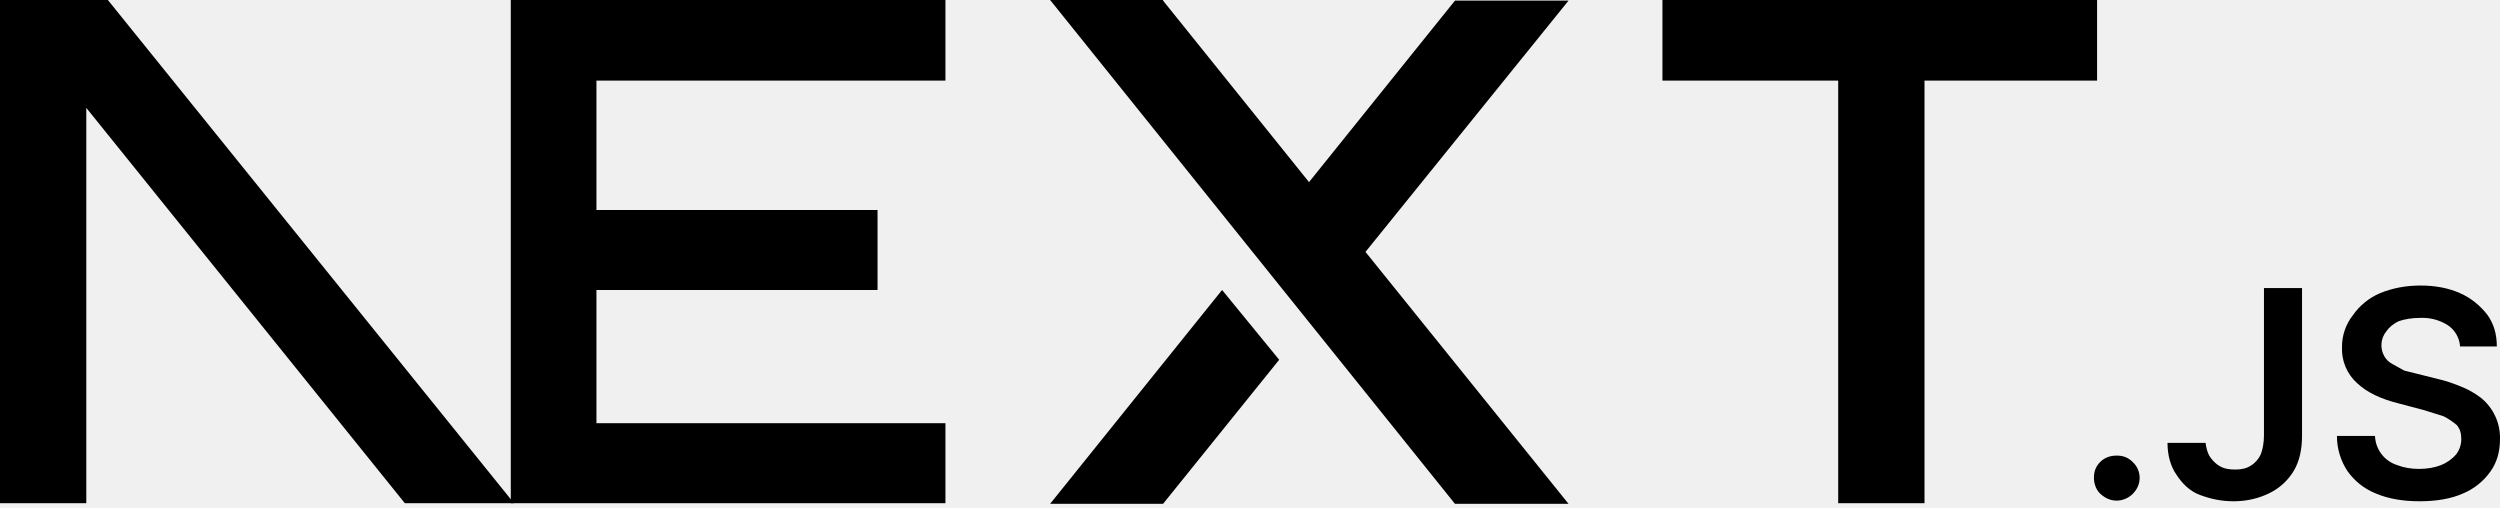
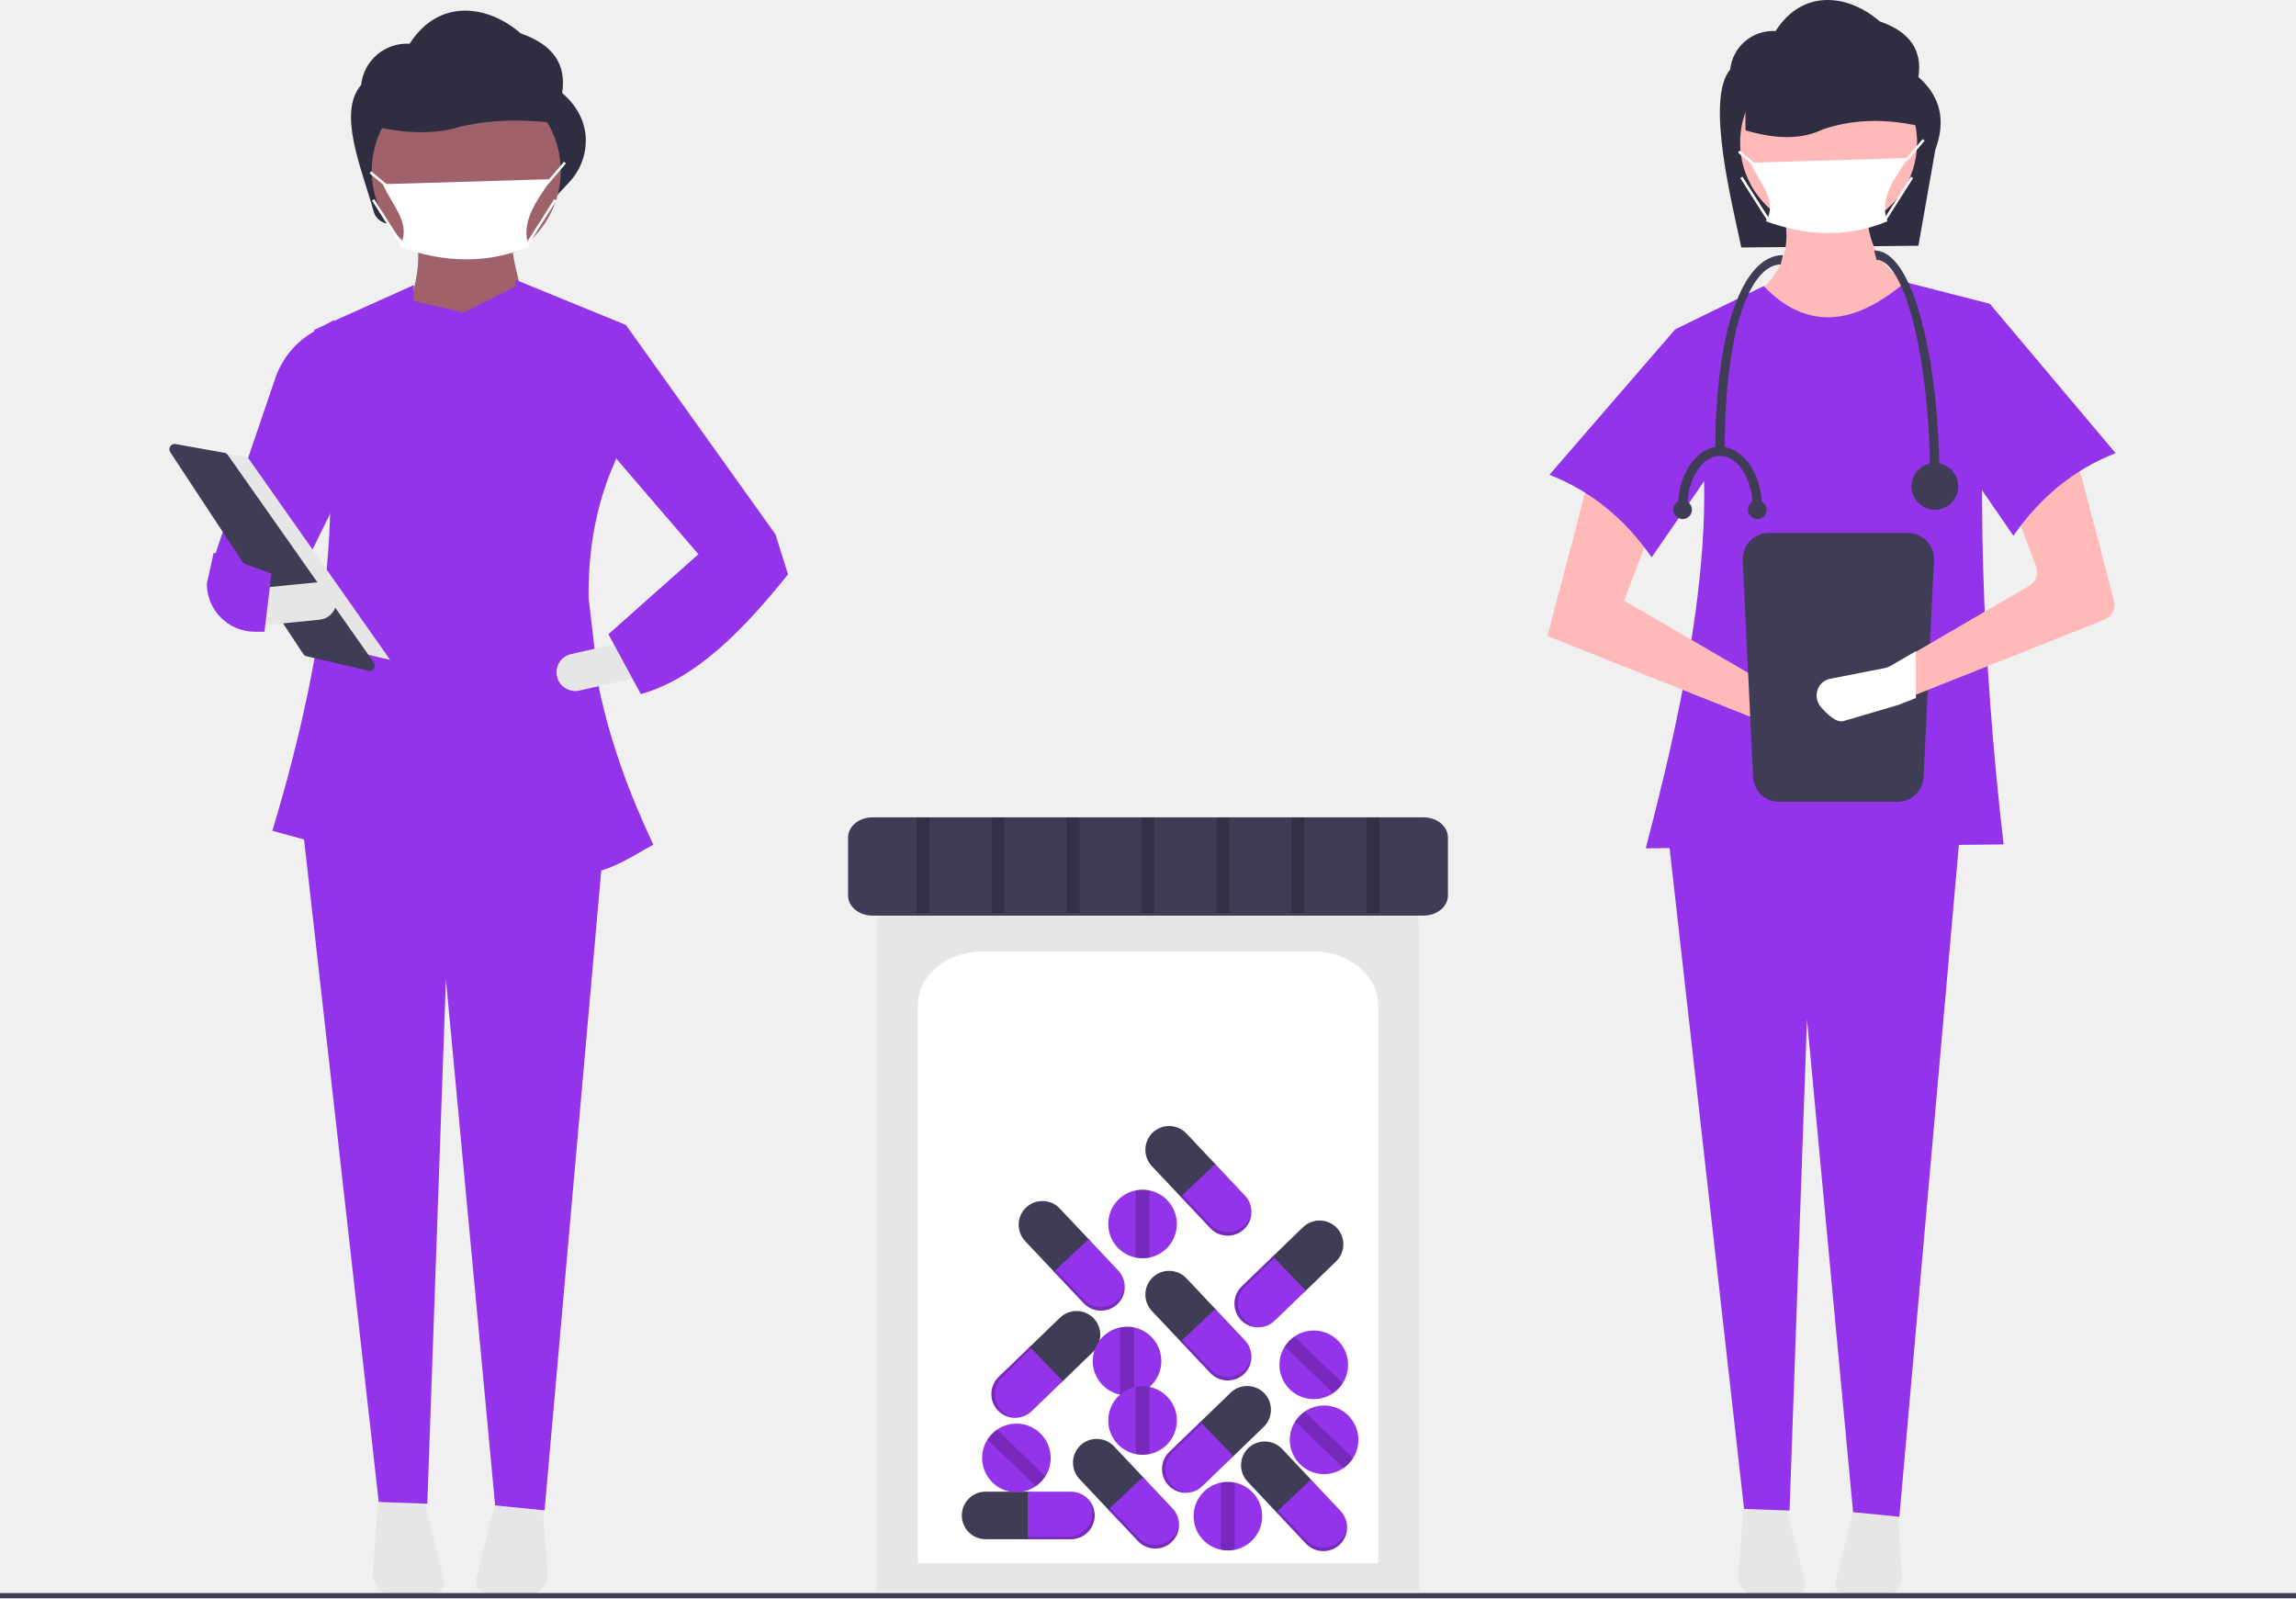
- <svg xmlns="http://www.w3.org/2000/svg" fill="none" viewBox="0 0 394 80">
-   <path fill="#000" d="M262 0h68.5v12.7h-27.2v66.6h-13.6V12.7H262V0ZM149 0v12.7H94v20.4h44.3v12.6H94v21h55v12.6H80.5V0h68.7zm34.3 0h-17.8l63.8 79.4h17.9l-32-39.7 32-39.6h-17.9l-23 28.6-23-28.6zm18.3 56.7-9-11-27.1 33.7h17.8l18.3-22.7z" />
-   <path fill="#000" d="M81 79.3 17 0H0v79.3h13.6V17l50.2 62.3H81Zm252.6-.4c-1 0-1.8-.4-2.5-1s-1.1-1.6-1.1-2.6.3-1.8 1-2.5 1.6-1 2.6-1 1.8.3 2.5 1a3.4 3.4 0 0 1 .6 4.3 3.7 3.7 0 0 1-3 1.8zm23.2-33.5h6v23.3c0 2.1-.4 4-1.3 5.5a9.1 9.1 0 0 1-3.8 3.5c-1.6.8-3.5 1.3-5.7 1.3-2 0-3.7-.4-5.3-1s-2.8-1.8-3.7-3.2c-.9-1.3-1.4-3-1.4-5h6c.1.8.3 1.6.7 2.2s1 1.2 1.6 1.5c.7.4 1.5.5 2.4.5 1 0 1.8-.2 2.4-.6a4 4 0 0 0 1.6-1.8c.3-.8.5-1.8.5-3V45.5zm30.9 9.1a4.4 4.4 0 0 0-2-3.3 7.5 7.5 0 0 0-4.3-1.1c-1.3 0-2.4.2-3.3.5-.9.4-1.6 1-2 1.6a3.5 3.5 0 0 0-.3 4c.3.5.7.9 1.3 1.2l1.8 1 2 .5 3.2.8c1.3.3 2.5.7 3.7 1.2a13 13 0 0 1 3.2 1.8 8.1 8.1 0 0 1 3 6.5c0 2-.5 3.7-1.5 5.1a10 10 0 0 1-4.4 3.5c-1.8.8-4.1 1.2-6.8 1.2-2.6 0-4.9-.4-6.8-1.2-2-.8-3.4-2-4.5-3.5a10 10 0 0 1-1.7-5.6h6a5 5 0 0 0 3.5 4.6c1 .4 2.2.6 3.4.6 1.3 0 2.5-.2 3.5-.6 1-.4 1.8-1 2.4-1.7a4 4 0 0 0 .8-2.4c0-.9-.2-1.6-.7-2.2a11 11 0 0 0-2.1-1.4l-3.2-1-3.8-1c-2.8-.7-5-1.7-6.6-3.2a7.2 7.2 0 0 1-2.4-5.7 8 8 0 0 1 1.7-5 10 10 0 0 1 4.3-3.5c2-.8 4-1.2 6.4-1.2 2.3 0 4.4.4 6.2 1.2 1.8.8 3.2 2 4.3 3.4 1 1.4 1.5 3 1.5 5h-5.8z" />
+ <svg xmlns="http://www.w3.org/2000/svg" width="888" height="618.106" viewBox="0 0 888 618.106" role="img" artist="Katerina Limpitsouni" source="https://undraw.co/">
+   <path d="M897.957,235.99l-68.502.667c-3.22-15.851-14.038-57.443-4.295-68.787A16.674,16.674,0,0,1,842.723,152.95h0c10.617-16.62,28.302-14.124,40.255-3.745,12.029,4.151,16.565,11.525,14.979,21.532,8.909,7.798,10.552,17.285,6.553,28.085Z" transform="translate(-156 -140.947)" fill="#2f2e41" />
+   <path d="M891.362,278.189l-49.422-6.843-9.884-14.447c13.616-9.032,18.434-21.647,12.166-38.778l34.216-.76c-1.603,15.255,3.442,27.067,17.488,34.216Z" transform="translate(-156 -140.947)" fill="#ffb9b9" />
+   <path d="M830.255,723.967l-1.89,25.835a8.224,8.224,0,0,0,8.7,8.809L850.335,757.807a4.195,4.195,0,0,0,3.815-5.204l-7.366-29.463Z" transform="translate(-156 -140.947)" fill="#e6e6e6" />
+   <path d="M873.216,723.14l-7.366,29.463a4.195,4.195,0,0,0,3.815,5.204l13.27.804a8.224,8.224,0,0,0,8.7-8.809l-1.89-25.835Z" transform="translate(-156 -140.947)" fill="#e6e6e6" />
+   <polygon points="734.602 586.606 716.694 584.809 698.866 394.239 692.128 584.195 674.534 583.565 644.881 320.485 758.172 320.485 734.602 586.606" fill="#9333ea" />
+   <circle cx="707.229" cy="55.125" r="34.216" fill="#ffb9b9" />
+   <path d="M930.9,467.515l-138.383,1.521c20.537-78.181,32.821-150.804,11.405-200.731l34.216-16.728c16.498,17.208,34.871,15.434,54.745-1.521l32.695,8.364C919.978,323.891,922.488,394.011,930.9,467.515Z" transform="translate(-156 -140.947)" fill="#9333ea" />
+   <path d="M754.5,386.919l85.919,34.216,19.209,5.65a6.645,6.645,0,0,0,8.322-4.763h0a6.645,6.645,0,0,0-3.783-7.7l-19.946-6.113-60.067-34.976,12.546-33.075L770.467,326.091Z" transform="translate(-156 -140.947)" fill="#ffb9b9" />
+   <path d="M755.26,324.57c16.347,6.377,29.349,17.261,39.538,31.934l31.934-46.381-22.81-41.819Z" transform="translate(-156 -140.947)" fill="#9333ea" />
+   <path d="M901.792,190.527c-13.887-3.578-27.54-4.069-40.813.469-8.455,4.095-18.608,3.717-29.899.344V157.203l60.959,1.626Z" transform="translate(-156 -140.947)" fill="#2f2e41" />
+   <path d="M840.134,347.053A10.145,10.145,0,0,0,830,357.187l4,83.732A10.145,10.145,0,0,0,844.134,451.053h45.732A10.145,10.145,0,0,0,900,440.919l4-83.732A10.145,10.145,0,0,0,893.866,347.053Z" transform="translate(-156 -140.947)" fill="#3f3d56" />
+   <path d="M969.89,380.593,895,410.413l-5.65,2.25c-.18.07-.36.13-.55.19l-18.93,5.57c-2.42.71-5.77-2.55-7.73-4.8a6.085,6.085,0,0,1-.16-7.93,6.746,6.746,0,0,1,.86-.83,5.589,5.589,0,0,1,2.5-1.1l18.91-3.72a6.336,6.336,0,0,0,1.93-.72l8.82-5.14,45.79-26.66a6.218,6.218,0,0,0,2.69-7.58l-8.74-23.05a6.211,6.211,0,0,1,2.87-7.68l14.48-7.76a6.206,6.206,0,0,1,8.94,3.9L973.6,373.233A6.219,6.219,0,0,1,969.89,380.593Z" transform="translate(-156 -140.947)" fill="#ffb9b9" />
+   <path d="M974.24,316.206c-16.347,6.377-29.349,17.261-39.538,31.934l-31.934-46.381,22.81-43.34Z" transform="translate(-156 -140.947)" fill="#9333ea" />
+   <path d="M886,226.526c-14.968,6.226-30.663,5.973-47,0,4.754-8.114-2.352-14.469-6-22.66l61-1.813C889.335,209.169,882.452,217.576,886,226.526Z" transform="translate(-156 -140.947)" fill="#fff" />
+   <polygon points="737.354 62.46 736.646 61.753 737.646 60.753 743.62 53.781 744.38 54.431 738.38 61.431 737.354 62.46" fill="#fff" />
+   <rect x="831" y="198.148" width="1.001" height="7.81" transform="translate(-12.03491 570.5309) rotate(-50.19443)" fill="#fff" />
+   <rect x="880.471" y="217.303" width="19.558" height="1" transform="matrix(0.537, -0.84358, 0.84358, 0.537, 72.44944, 710.8936)" fill="#fff" />
+   <rect x="834.25" y="208.024" width="1" height="19.558" transform="translate(-142.4296 341.2609) rotate(-32.47119)" fill="#fff" />
+   <path d="M897,392.768V410.885l-6.307,2.512c-.201.078-.402.145-.614.212L868.949,419.826c-2.701.792-6.441-2.846-8.628-5.358a6.792,6.792,0,0,1-.179-8.852,7.53,7.53,0,0,1,.96-.926,6.238,6.238,0,0,1,2.791-1.228l21.108-4.152a7.072,7.072,0,0,0,2.154-.804Z" transform="translate(-156 -140.947)" fill="#fff" />
+   <path d="M906.14,328.149h-3.614c0-51.111-10.523-86.729-20.779-86.729l-.903-3.614c9.197,0,15.06,14.824,18.36,27.26C903.677,281.926,906.14,304.329,906.14,328.149Z" transform="translate(-156 -140.947)" fill="#3f3d56" />
+   <path d="M823.025,315.501H819.411c0-46.809,10.596-75.888,26.199-75.888l-.903,3.614C833.914,243.227,823.025,265.575,823.025,315.501Z" transform="translate(-156 -140.947)" fill="#3f3d56" />
+   <circle cx="748.333" cy="188.105" r="9.034" fill="#3f3d56" />
+   <path d="M808.57,337.183h-3.614c0-12.952,7.295-23.489,16.262-23.489v3.614C814.244,317.308,808.57,326.224,808.57,337.183Z" transform="translate(-156 -140.947)" fill="#3f3d56" />
+   <path d="M837.479,337.183h-3.614c0-10.959-5.674-19.875-12.648-19.875v-3.614C830.185,313.694,837.479,324.231,837.479,337.183Z" transform="translate(-156 -140.947)" fill="#3f3d56" />
+   <circle cx="679.673" cy="197.14" r="3.614" fill="#3f3d56" />
+   <circle cx="650.763" cy="197.14" r="3.614" fill="#3f3d56" />
+   <path d="M371.271,216.644,307.805,227.392a6.424,6.424,0,0,1-7.27-4.613c-4.585-16.549-14.172-38.139-4.864-48.977a17.805,17.805,0,0,1,18.755-15.933h0c11.338-17.747,30.222-15.083,42.986-3.999,12.845,4.432,17.688,12.307,15.995,22.992,5.549,4.857,8.459,10.329,9.072,16.334a23.589,23.589,0,0,1-6.454,18.351Z" transform="translate(-156 -140.947)" fill="#2f2e41" />
+   <path d="M361.403,266.609l-49.2-2.894c4.822-11.067,6.748-21.724,4.824-31.836h36.659C353.602,239.644,357.466,253.074,361.403,266.609Z" transform="translate(-156 -140.947)" fill="#9f616a" />
+   <path d="M302.18,721.236l-2.018,27.588a8.782,8.782,0,0,0,9.29,9.407l14.17-.858a4.479,4.479,0,0,0,4.074-5.557l-7.866-31.462Z" transform="translate(-156 -140.947)" fill="#e6e6e6" />
+   <path d="M348.055,720.353l-7.866,31.462a4.479,4.479,0,0,0,4.074,5.557l14.17.858a8.782,8.782,0,0,0,9.29-9.407l-2.018-27.588Z" transform="translate(-156 -140.947)" fill="#e6e6e6" />
+   <polygon points="210.62 584.119 191.498 582.2 172.46 378.701 165.265 581.544 146.478 580.871 114.813 299.944 235.79 299.944 210.62 584.119" fill="#9333ea" />
+   <circle cx="180.323" cy="66.107" r="36.537" fill="#9f616a" />
+   <path d="M377.502,189.6c-14.829-2.583-29.409-2.937-43.582.339-9.028,2.955-19.87,2.683-31.928.248V165.548l65.094,1.173Z" transform="translate(-156 -140.947)" fill="#2f2e41" />
+   <path d="M360.639,236.37c-15.984,6.649-32.744,6.379-50.189,0,5.076-8.664-2.512-15.45-6.407-24.197l65.138-1.936C364.2,217.836,356.85,226.813,360.639,236.37Z" transform="translate(-156 -140.947)" fill="#fff" />
+   <rect x="301.941" y="206.067" width="1.001" height="8.34" transform="translate(-208.685 167.0441) rotate(-50.19486)" fill="#fff" />
+   <rect x="354.735" y="226.556" width="20.885" height="1" transform="matrix(0.537, -0.84358, 0.84358, 0.537, -178.4638, 272.2359)" fill="#fff" />
+   <rect x="305.412" y="216.614" width="1" height="20.885" transform="matrix(0.84366, -0.53687, 0.53687, 0.84366, -230.0748, 58.78582)" fill="#fff" />
+   <path d="M266.861,373.693l-27.977-17.365,23.859-69.879a32.965,32.965,0,0,1,14.41-17.116l8.037-4.653.699,70.495Z" transform="translate(-156 -140.947)" fill="#9333ea" />
+   <path d="M387.789,407.631,383.65,372.179c-.221-18.713,2.962-36.805,10.554-53.475l3.859-52.095L355.615,249.245c-.13.865-.241,1.729-.365,2.594l-19.894,9.947-19.402-4.409.107-6.202-38.589,17.365c12.761,59.328,5.801,120.938-16.144,193.709l50.837,13.901.423-24.41,45.307-3.236c.467,7.92.842,15.699,1.059,23.305,25.565,9.412,26.443,9.256,49.737-4.22C399.415,448.084,392.07,427.79,387.789,407.631Z" transform="translate(-156 -140.947)" fill="#9333ea" />
+   <polygon points="297.051 224.063 271.004 215.381 229.34 166.878 242.062 125.663 299.945 206.699 297.051 224.063" fill="#9333ea" />
+   <path d="M371.419,402.56a7.246,7.246,0,0,0,8.655,5.459l22.111-5.007-3.196-14.113-22.111,5.006a7.237,7.237,0,0,0-5.459,8.655Z" transform="translate(-156 -140.947)" fill="#e6e6e6" />
+   <path d="M391.309,386.234l12.541,23.153c21.094-5.883,39.376-24.431,56.918-46.306l-4.824-15.435-29.906,7.718Z" transform="translate(-156 -140.947)" fill="#9333ea" />
+   <polygon points="71.79 172.661 95.866 176.96 150.897 255.207 121.662 248.328 71.79 172.661" fill="#e6e6e6" />
+   <path d="M223.52,312.65a2.048,2.048,0,0,0-1.68,3.173l51.439,78.046a2.041,2.041,0,0,0,1.239.865l23.933,5.631a2.044,2.044,0,0,0,2.14-3.166L244.114,316.896a2.032,2.032,0,0,0-1.313-.836L223.906,312.685A2.217,2.217,0,0,0,223.52,312.65Z" transform="translate(-156 -140.947)" fill="#3f3d56" />
+   <path d="M255.608,368.452l1.43,14.4,22.56-2.239a7.235,7.235,0,0,0-1.429-14.4Z" transform="translate(-156 -140.947)" fill="#e6e6e6" />
+   <path d="M235.991,366.784a18.609,18.609,0,0,0,18.587,18.485h3.71l2.701-22.505-22.36-8.05Z" transform="translate(-156 -140.947)" fill="#9333ea" />
+   <polygon points="211.399 71.78 210.692 71.073 211.76 70.005 218.141 62.558 218.9 63.208 212.493 70.683 211.399 71.78" fill="#fff" />
+   <rect y="616.106" width="888" height="2" fill="#3f3d56" />
+   <path d="M495,756.053H705V501.337c0-13.488-13.285-24.46-29.614-24.46H524.614c-16.33,0-29.614,10.973-29.614,24.46Z" transform="translate(-156 -140.947)" fill="#e6e6e6" />
+   <path d="M511,745.52H689V529.617c0-11.432-11.261-20.733-25.102-20.733H536.102C522.26,508.884,511,518.185,511,529.617Z" transform="translate(-156 -140.947)" fill="#fff" />
+   <path d="M493.414,457.053c-5.19,0-9.414,3.488-9.414,7.775v22.444c0,4.287,4.223,7.775,9.414,7.775H706.587c5.19,0,9.413-3.488,9.413-7.775V464.828c0-4.287-4.223-7.775-9.413-7.775Z" transform="translate(-156 -140.947)" fill="#3f3d56" />
+   <path d="M537.181,717.836a9.224,9.224,0,0,0-9.197,9.197v0a9.224,9.224,0,0,0,9.197,9.197H554.395V717.836Z" transform="translate(-156 -140.947)" fill="#3f3d56" />
+   <path d="M570.194,717.836H553.452V736.229h16.743a9.224,9.224,0,0,0,9.197-9.197v0A9.224,9.224,0,0,0,570.194,717.836Z" transform="translate(-156 -140.947)" fill="#9333ea" />
+   <path d="M576.196,720.088a9.144,9.144,0,0,1,2.252,6.001v0a9.224,9.224,0,0,1-9.197,9.197H553.452v.943h16.743a9.224,9.224,0,0,0,9.197-9.197v0A9.177,9.177,0,0,0,576.196,720.088Z" transform="translate(-156 -140.947)" opacity="0.2" />
+   <path d="M614.861,579.31a9.224,9.224,0,0,0-13-.384l0,0a9.224,9.224,0,0,0-.384,13l11.808,12.526,13.384-12.617Z" transform="translate(-156 -140.947)" fill="#3f3d56" />
+   <path d="M637.507,603.332l-11.484-12.183L612.638,603.766l11.484,12.183a9.224,9.224,0,0,0,13.0.384l0,0A9.224,9.224,0,0,0,637.507,603.332Z" transform="translate(-156 -140.947)" fill="#9333ea" />
+   <path d="M639.984,609.244a9.144,9.144,0,0,1-2.822,5.755l0,0a9.224,9.224,0,0,1-13-.384L613.324,603.119l-.686.647,11.484,12.183a9.224,9.224,0,0,0,13.0.384l0,0A9.177,9.177,0,0,0,639.984,609.244Z" transform="translate(-156 -140.947)" opacity="0.2" />
+   <path d="M565.861,608.31a9.224,9.224,0,0,0-13-.384l0,0a9.224,9.224,0,0,0-.384,13l11.808,12.526,13.384-12.617Z" transform="translate(-156 -140.947)" fill="#3f3d56" />
+   <path d="M588.507,632.332l-11.484-12.183L563.638,632.766l11.484,12.183a9.224,9.224,0,0,0,13.0.384l0,0A9.224,9.224,0,0,0,588.507,632.332Z" transform="translate(-156 -140.947)" fill="#9333ea" />
+   <path d="M590.984,638.244a9.144,9.144,0,0,1-2.822,5.755l0,0a9.224,9.224,0,0,1-13-.384L564.324,632.119l-.686.647,11.484,12.183a9.224,9.224,0,0,0,13.0.384l0,0A9.177,9.177,0,0,0,590.984,638.244Z" transform="translate(-156 -140.947)" opacity="0.2" />
+   <path d="M614.861,635.31a9.224,9.224,0,0,0-13-.384l0,0a9.224,9.224,0,0,0-.384,13l11.808,12.526,13.384-12.617Z" transform="translate(-156 -140.947)" fill="#3f3d56" />
+   <path d="M637.507,659.332l-11.484-12.183L612.638,659.766l11.484,12.183a9.224,9.224,0,0,0,13.0.384l0,0A9.224,9.224,0,0,0,637.507,659.332Z" transform="translate(-156 -140.947)" fill="#9333ea" />
+   <path d="M639.984,665.244a9.144,9.144,0,0,1-2.822,5.755l0,0a9.224,9.224,0,0,1-13-.384L613.324,659.119l-.686.647,11.484,12.183a9.224,9.224,0,0,0,13.0.384l0,0A9.177,9.177,0,0,0,639.984,665.244Z" transform="translate(-156 -140.947)" opacity="0.2" />
+   <path d="M644.754,692.777a9.224,9.224,0,0,0,.226-13.004l0,0a9.224,9.224,0,0,0-13.004-.226L619.594,691.506l12.778,13.23Z" transform="translate(-156 -140.947)" fill="#3f3d56" />
+   <path d="M621.008,715.712l12.043-11.632L620.272,690.851,608.23,702.482a9.224,9.224,0,0,0-.226,13.004l0,0A9.224,9.224,0,0,0,621.008,715.712Z" transform="translate(-156 -140.947)" fill="#9333ea" />
+   <path d="M615.127,718.261a9.144,9.144,0,0,1-5.789-2.752l0,0a9.224,9.224,0,0,1,.226-13.004L620.928,691.529l-.655-.678L608.23,702.482a9.224,9.224,0,0,0-.226,13.004l0,0A9.177,9.177,0,0,0,615.127,718.261Z" transform="translate(-156 -140.947)" opacity="0.2" />
+   <path d="M578.754,663.777a9.224,9.224,0,0,0,.226-13.004l0,0a9.224,9.224,0,0,0-13.004-.226L553.594,662.506l12.778,13.23Z" transform="translate(-156 -140.947)" fill="#3f3d56" />
+   <path d="M555.008,686.712l12.043-11.632L554.272,661.851,542.23,673.482a9.224,9.224,0,0,0-.226,13.004l0,0A9.224,9.224,0,0,0,555.008,686.712Z" transform="translate(-156 -140.947)" fill="#9333ea" />
+   <path d="M549.127,689.261a9.144,9.144,0,0,1-5.789-2.752l0,0a9.224,9.224,0,0,1,.226-13.004L554.928,662.529l-.655-.678L542.23,673.482a9.224,9.224,0,0,0-.226,13.004l0,0A9.177,9.177,0,0,0,549.127,689.261Z" transform="translate(-156 -140.947)" opacity="0.2" />
+   <path d="M672.754,628.777a9.224,9.224,0,0,0,.226-13.004l0,0a9.224,9.224,0,0,0-13.004-.226L647.594,627.506l12.778,13.23Z" transform="translate(-156 -140.947)" fill="#3f3d56" />
+   <path d="M649.008,651.712l12.043-11.632L648.272,626.851,636.23,638.482a9.224,9.224,0,0,0-.226,13.004l0,0A9.224,9.224,0,0,0,649.008,651.712Z" transform="translate(-156 -140.947)" fill="#9333ea" />
+   <path d="M643.127,654.261a9.144,9.144,0,0,1-5.789-2.752l0,0a9.224,9.224,0,0,1,.226-13.004L648.928,627.529l-.655-.678L636.23,638.482a9.224,9.224,0,0,0-.226,13.004l0,0A9.177,9.177,0,0,0,643.127,654.261Z" transform="translate(-156 -140.947)" opacity="0.2" />
+   <path d="M651.861,701.31a9.224,9.224,0,0,0-13-.384l0,0a9.224,9.224,0,0,0-.384,13l11.808,12.526,13.384-12.617Z" transform="translate(-156 -140.947)" fill="#3f3d56" />
+   <path d="M674.507,725.332l-11.484-12.183L649.638,725.766l11.484,12.183a9.224,9.224,0,0,0,13.0.384l0,0A9.224,9.224,0,0,0,674.507,725.332Z" transform="translate(-156 -140.947)" fill="#9333ea" />
+   <path d="M676.984,731.244a9.144,9.144,0,0,1-2.822,5.755l0,0a9.224,9.224,0,0,1-13-.384L650.324,725.119l-.686.647,11.484,12.183a9.224,9.224,0,0,0,13.0.384l0,0A9.177,9.177,0,0,0,676.984,731.244Z" transform="translate(-156 -140.947)" opacity="0.2" />
+   <path d="M586.861,700.31a9.224,9.224,0,0,0-13-.384l0,0a9.224,9.224,0,0,0-.384,13l11.808,12.526,13.384-12.617Z" transform="translate(-156 -140.947)" fill="#3f3d56" />
+   <path d="M609.507,724.332l-11.484-12.183L584.638,724.766l11.484,12.183a9.224,9.224,0,0,0,13.0.384l0,0A9.224,9.224,0,0,0,609.507,724.332Z" transform="translate(-156 -140.947)" fill="#9333ea" />
+   <path d="M611.984,730.244a9.144,9.144,0,0,1-2.822,5.755l0,0a9.224,9.224,0,0,1-13-.384L585.324,724.119l-.686.647,11.484,12.183a9.224,9.224,0,0,0,13.0.384l0,0A9.177,9.177,0,0,0,611.984,730.244Z" transform="translate(-156 -140.947)" opacity="0.2" />
+   <path d="M605.158,667.316A13.263,13.263,0,0,1,594.547,680.314a13.395,13.395,0,0,1-5.305,0,13.266,13.266,0,0,1,0-25.996,13.397,13.397,0,0,1,5.305,0A13.263,13.263,0,0,1,605.158,667.316Z" transform="translate(-156 -140.947)" fill="#9333ea" />
+   <path d="M594.547,654.318V680.314a13.395,13.395,0,0,1-5.305,0V654.318a13.397,13.397,0,0,1,5.305,0Z" transform="translate(-156 -140.947)" opacity="0.2" />
+   <path d="M611.158,614.316A13.263,13.263,0,0,1,600.547,627.314a13.395,13.395,0,0,1-5.305,0,13.266,13.266,0,0,1,0-25.996,13.397,13.397,0,0,1,5.305,0A13.263,13.263,0,0,1,611.158,614.316Z" transform="translate(-156 -140.947)" fill="#9333ea" />
+   <path d="M600.547,601.318V627.314a13.395,13.395,0,0,1-5.305,0V601.318a13.397,13.397,0,0,1,5.305,0Z" transform="translate(-156 -140.947)" opacity="0.2" />
+   <path d="M611.158,690.316A13.263,13.263,0,0,1,600.547,703.314a13.395,13.395,0,0,1-5.305,0,13.266,13.266,0,0,1,0-25.996,13.397,13.397,0,0,1,5.305,0A13.263,13.263,0,0,1,611.158,690.316Z" transform="translate(-156 -140.947)" fill="#9333ea" />
+   <path d="M600.547,677.318V703.314a13.395,13.395,0,0,1-5.305,0V677.318a13.397,13.397,0,0,1,5.305,0Z" transform="translate(-156 -140.947)" opacity="0.2" />
+   <path d="M644.158,727.316A13.263,13.263,0,0,1,633.547,740.314a13.395,13.395,0,0,1-5.305,0,13.266,13.266,0,0,1,0-25.996,13.397,13.397,0,0,1,5.305,0A13.263,13.263,0,0,1,644.158,727.316Z" transform="translate(-156 -140.947)" fill="#9333ea" />
+   <path d="M633.547,714.318V740.314a13.395,13.395,0,0,1-5.305,0V714.318a13.397,13.397,0,0,1,5.305,0Z" transform="translate(-156 -140.947)" opacity="0.2" />
+   <path d="M673.31,659.24a13.263,13.263,0,0,1,1.995,16.66,13.395,13.395,0,0,1-3.682,3.82,13.266,13.266,0,0,1-18.717-18.04,13.397,13.397,0,0,1,3.682-3.82A13.263,13.263,0,0,1,673.31,659.24Z" transform="translate(-156 -140.947)" fill="#9333ea" />
+   <path d="M656.588,657.86l18.717,18.04a13.395,13.395,0,0,1-3.682,3.82l-18.717-18.04a13.397,13.397,0,0,1,3.682-3.82Z" transform="translate(-156 -140.947)" opacity="0.2" />
+   <path d="M677.31,688.24a13.263,13.263,0,0,1,1.995,16.66,13.395,13.395,0,0,1-3.682,3.82,13.266,13.266,0,0,1-18.717-18.04,13.397,13.397,0,0,1,3.682-3.82A13.263,13.263,0,0,1,677.31,688.24Z" transform="translate(-156 -140.947)" fill="#9333ea" />
+   <path d="M660.588,686.86l18.717,18.04a13.395,13.395,0,0,1-3.682,3.82l-18.717-18.04a13.397,13.397,0,0,1,3.682-3.82Z" transform="translate(-156 -140.947)" opacity="0.2" />
+   <path d="M558.31,695.24a13.263,13.263,0,0,1,1.995,16.66,13.395,13.395,0,0,1-3.682,3.82,13.266,13.266,0,0,1-18.717-18.04,13.397,13.397,0,0,1,3.682-3.82A13.263,13.263,0,0,1,558.31,695.24Z" transform="translate(-156 -140.947)" fill="#9333ea" />
+   <path d="M541.588,693.86l18.717,18.04a13.395,13.395,0,0,1-3.682,3.82l-18.717-18.04a13.397,13.397,0,0,1,3.682-3.82Z" transform="translate(-156 -140.947)" opacity="0.2" />
+   <rect x="354.5" y="316.106" width="5" height="37" opacity="0.2" />
+   <rect x="383.5" y="316.106" width="5" height="37" opacity="0.2" />
+   <rect x="412.5" y="316.106" width="5" height="37" opacity="0.2" />
+   <rect x="441.5" y="316.106" width="5" height="37" opacity="0.2" />
+   <rect x="470.5" y="316.106" width="5" height="37" opacity="0.2" />
+   <rect x="499.5" y="316.106" width="5" height="37" opacity="0.2" />
+   <rect x="528.5" y="316.106" width="5" height="37" opacity="0.2" />
</svg>
